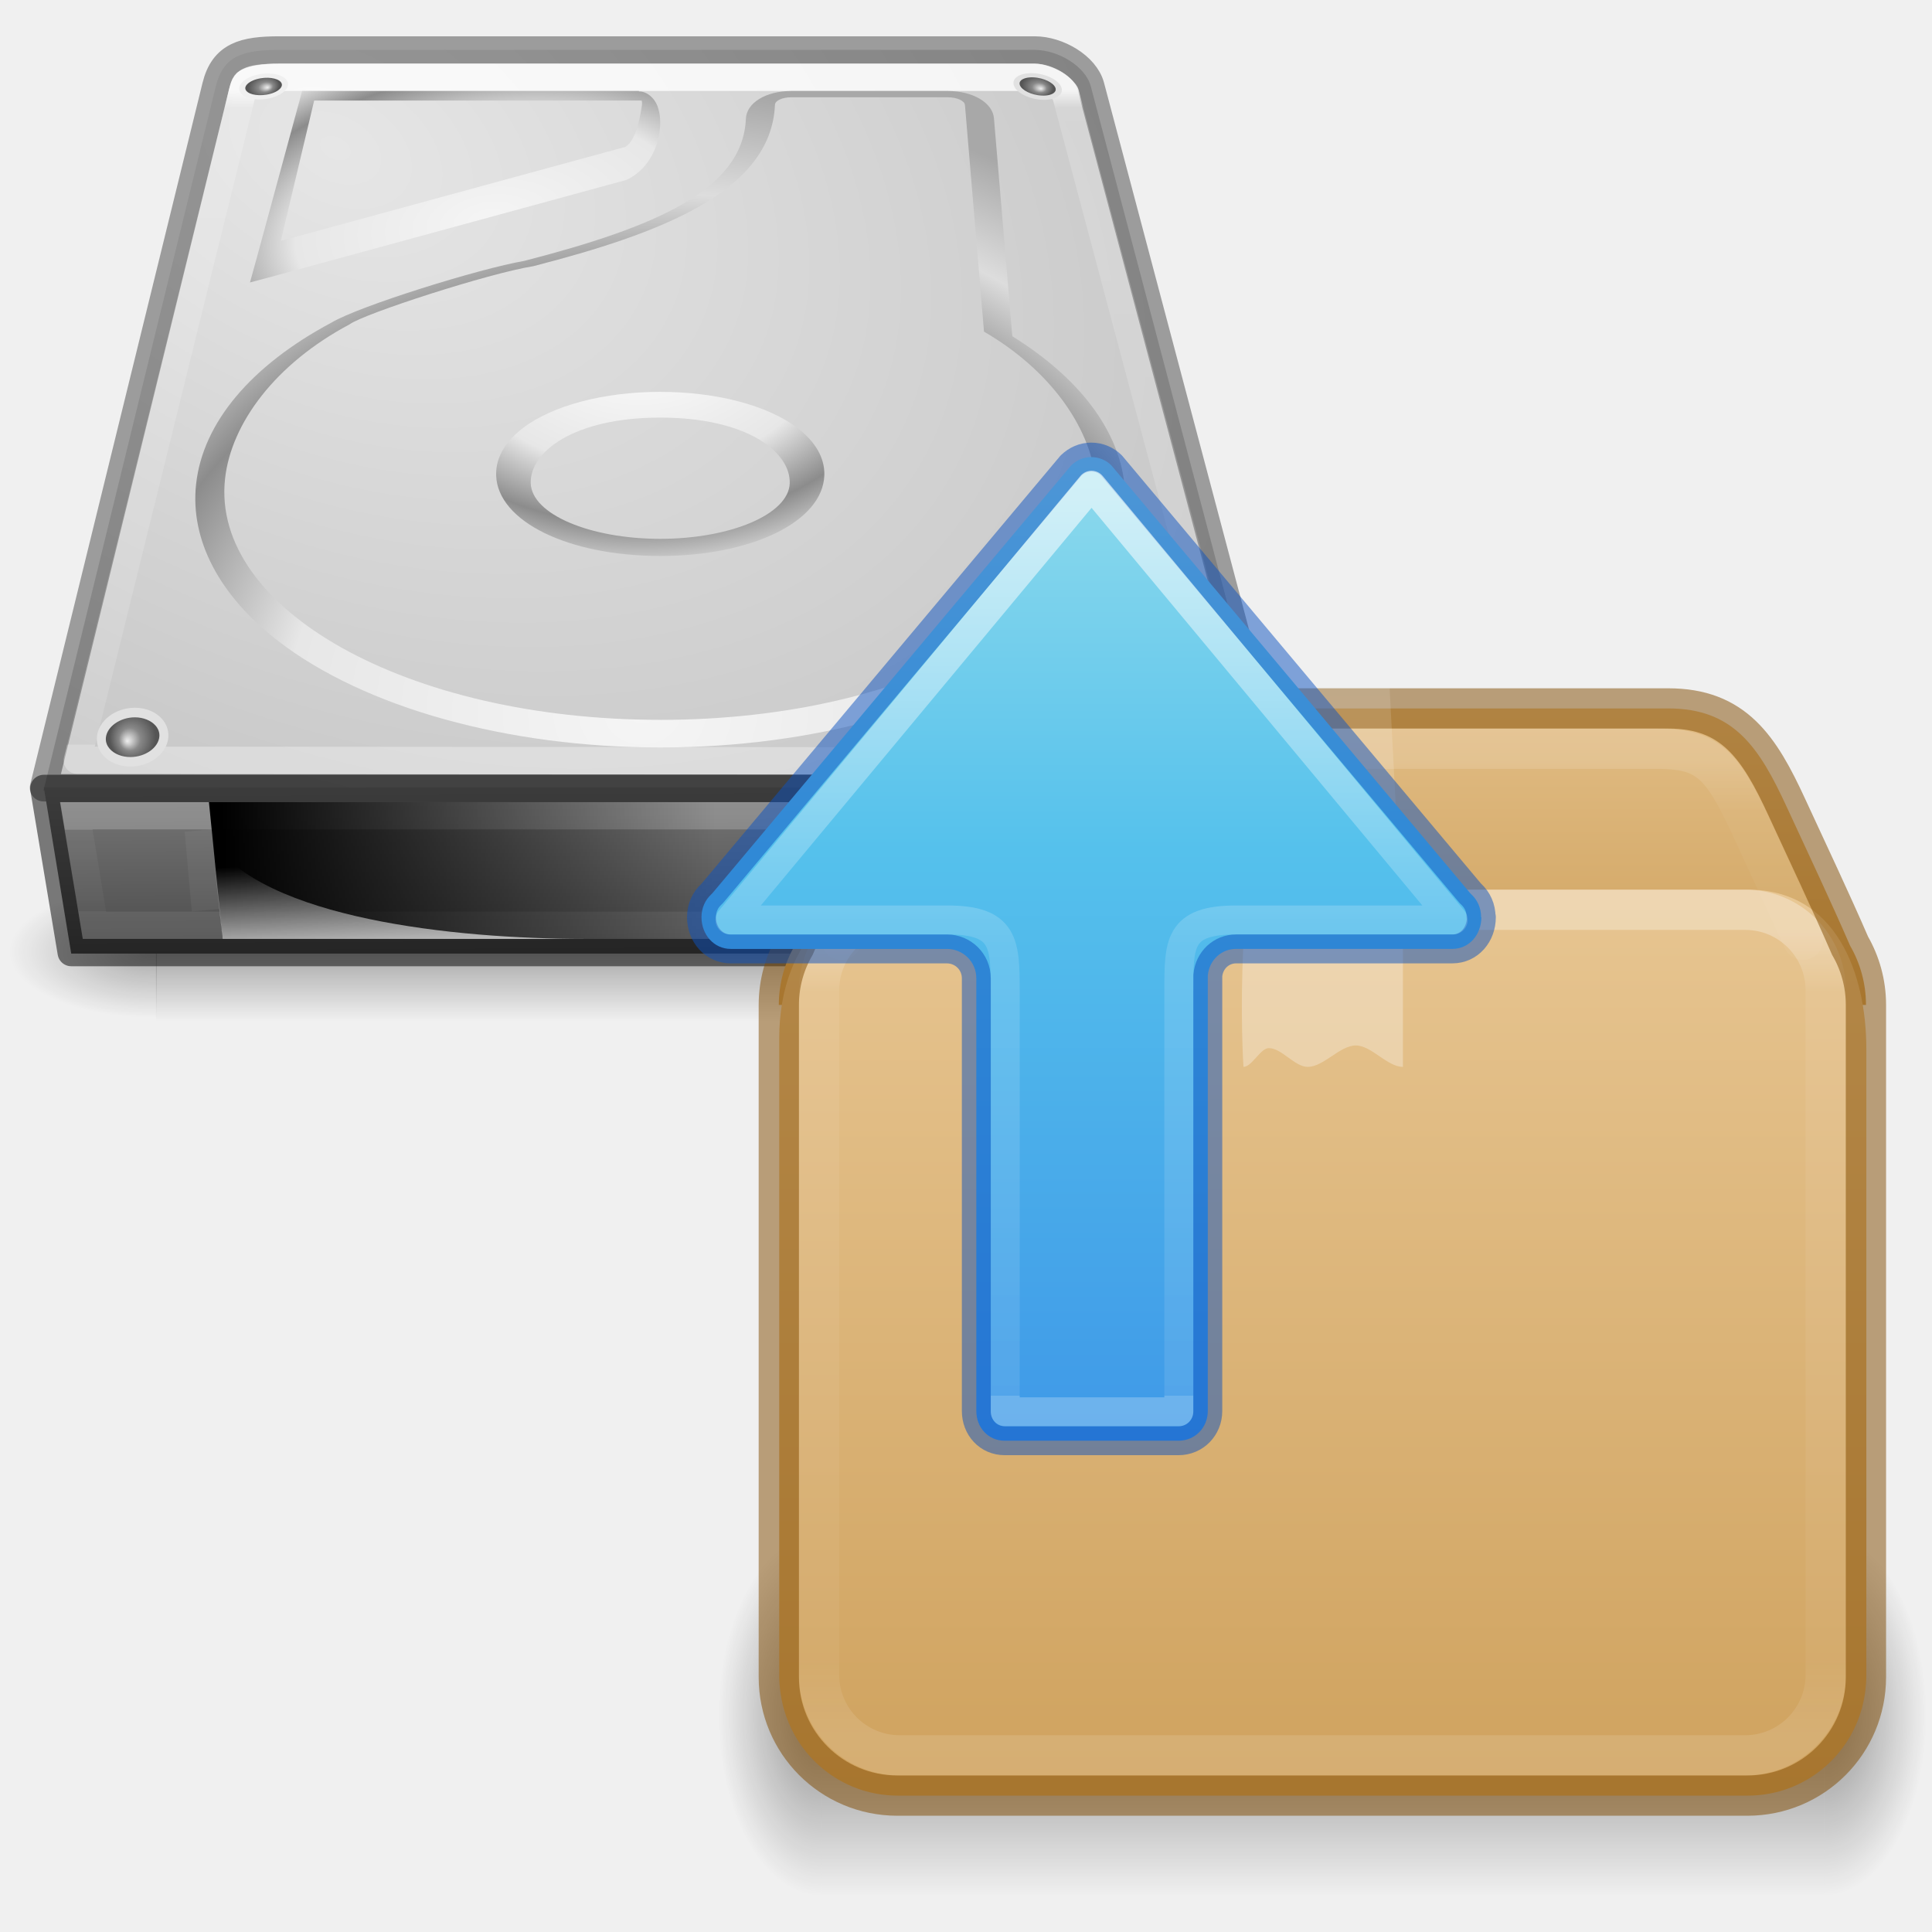
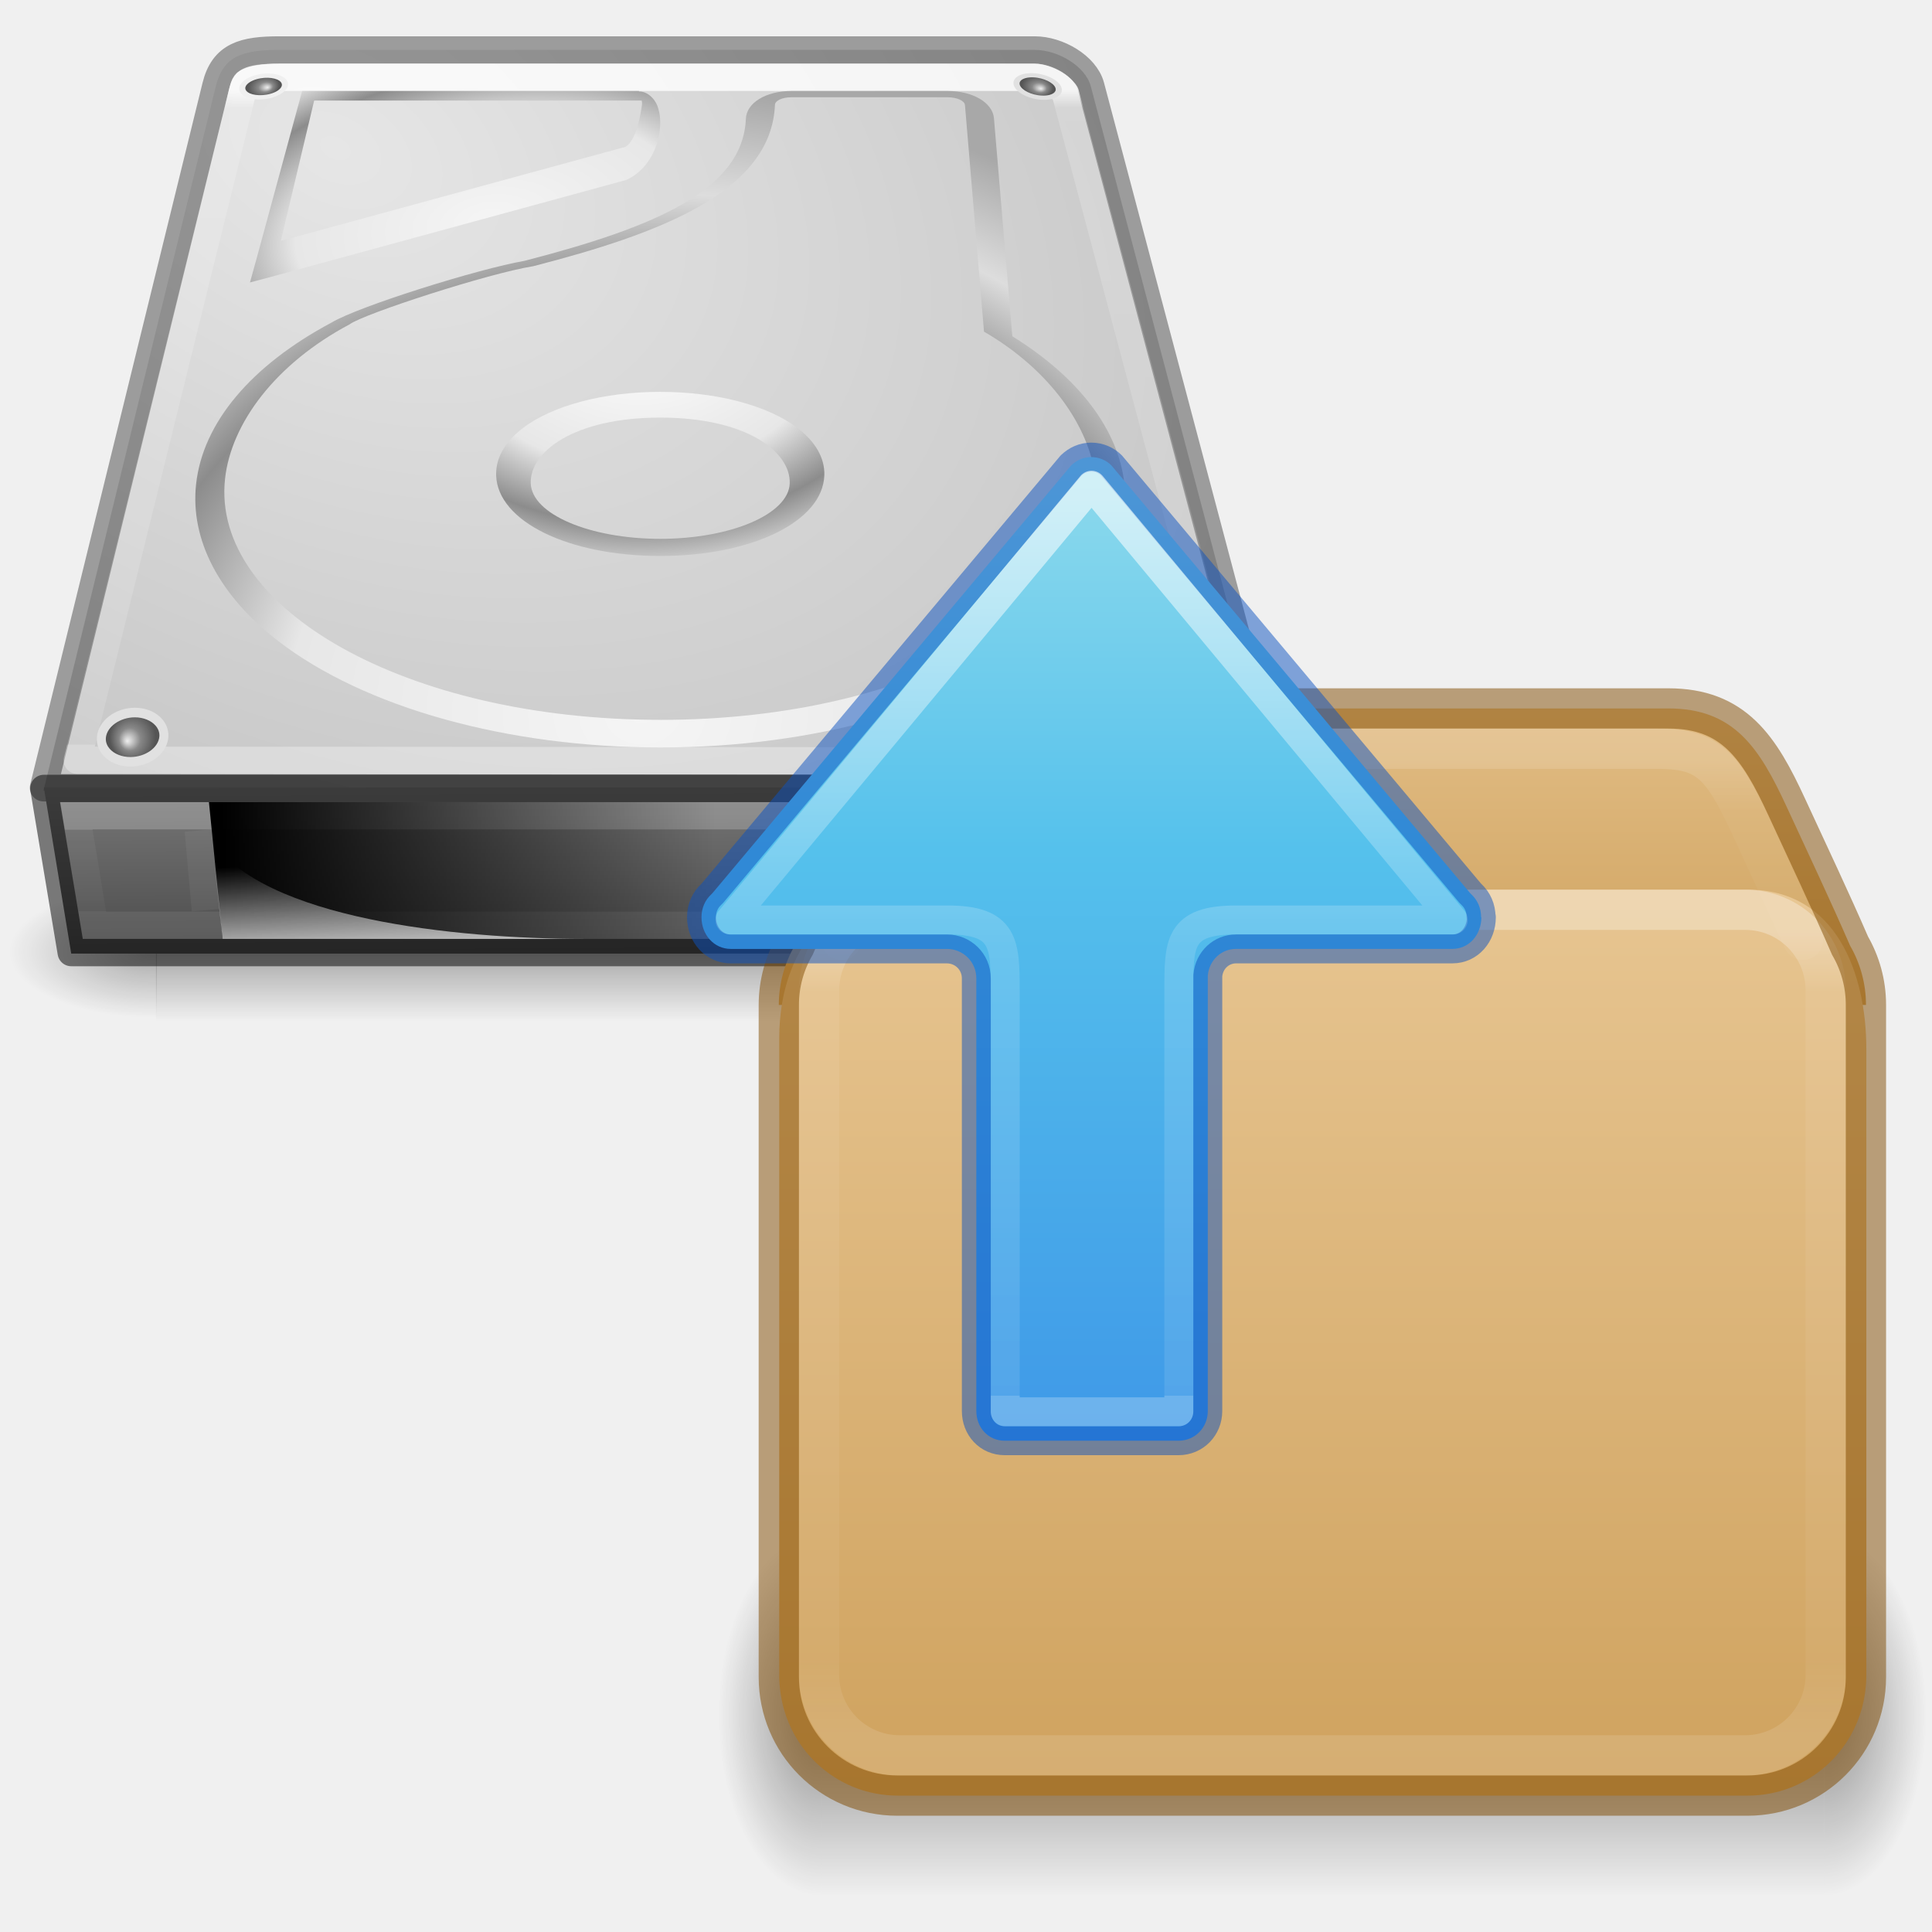
<svg xmlns="http://www.w3.org/2000/svg" xmlns:xlink="http://www.w3.org/1999/xlink" version="1.1" width="128" height="128" id="svg4231">
  <defs id="defs4233">
    <linearGradient id="linearGradient3600">
      <stop id="stop3602" style="stop-color:#f4f4f4;stop-opacity:1" offset="0" />
      <stop id="stop3604" style="stop-color:#dbdbdb;stop-opacity:1" offset="1" />
    </linearGradient>
    <linearGradient id="linearGradient5060">
      <stop id="stop5062" style="stop-color:#000000;stop-opacity:1" offset="0" />
      <stop id="stop5064" style="stop-color:#000000;stop-opacity:0" offset="1" />
    </linearGradient>
    <linearGradient id="linearGradient5048">
      <stop id="stop5050" style="stop-color:#000000;stop-opacity:0" offset="0" />
      <stop id="stop5056" style="stop-color:#000000;stop-opacity:1" offset="0.5" />
      <stop id="stop5052" style="stop-color:#000000;stop-opacity:0" offset="1" />
    </linearGradient>
    <linearGradient id="linearGradient2264">
      <stop id="stop3244-gr" style="stop-color:#cdf87e;stop-opacity:1" offset="0" />
      <stop id="stop3246-gr" style="stop-color:#a2e34f;stop-opacity:1" offset="0.262" />
      <stop id="stop3248-gr" style="stop-color:#68b723;stop-opacity:1" offset="0.661" />
      <stop id="stop3250-gr" style="stop-color:#1d7e0d;stop-opacity:1" offset="1" />
    </linearGradient>
    <linearGradient id="linearGradient4559">
      <stop id="stop4561" style="stop-color:#ffffff;stop-opacity:0" offset="0" />
      <stop id="stop4563" style="stop-color:#ffffff;stop-opacity:0" offset="1" />
    </linearGradient>
    <linearGradient y2="8.347" y1="21.915" x2="24.537" x1="24.537" id="n" xlink:href="#g-3" gradientUnits="userSpaceOnUse" gradientTransform="matrix(0.9899,0,0,0.6901,9.263,12.22)" />
    <linearGradient id="g-3">
      <stop id="stop18" stop-color="#fff" offset="0" />
      <stop id="stop20" stop-color="#fff" offset="0.357" />
      <stop id="stop22" stop-opacity=".643" stop-color="#fff" offset="0.46" />
      <stop id="stop24" stop-opacity=".391" stop-color="#fff" offset="1" />
    </linearGradient>
    <linearGradient xlink:href="#linearGradient121303" id="linearGradient121764" gradientUnits="userSpaceOnUse" gradientTransform="matrix(0.6800682,0,0,0.5774165,16.68785,20.58225)" x1="25.086" y1="-1.362" x2="25.086" y2="18.299" />
    <linearGradient id="linearGradient121303">
      <stop id="stop121295" style="stop-color:#ffffff;stop-opacity:1" offset="0" />
      <stop id="stop121297" style="stop-color:#ffffff;stop-opacity:0.235" offset="0.114" />
      <stop id="stop121299" style="stop-color:#ffffff;stop-opacity:0.157" offset="0.939" />
      <stop id="stop121301" style="stop-color:#ffffff;stop-opacity:0.392" offset="1" />
    </linearGradient>
    <linearGradient xlink:href="#linearGradient3924-2-2-5-8" id="linearGradient121760" gradientUnits="userSpaceOnUse" gradientTransform="matrix(0.675676,0,0,0.5675677,16.78378,20.37838)" x1="24" y1="6.42" x2="24" y2="41.545" />
    <linearGradient id="linearGradient3924-2-2-5-8">
      <stop id="stop3926-9-4-9-6" style="stop-color:#ffffff;stop-opacity:1" offset="0" />
      <stop id="stop3928-9-8-6-5" style="stop-color:#ffffff;stop-opacity:0.235" offset="0.076" />
      <stop id="stop3930-3-5-1-7" style="stop-color:#ffffff;stop-opacity:0.157" offset="0.907" />
      <stop id="stop3932-8-0-4-8" style="stop-color:#ffffff;stop-opacity:0.392" offset="1" />
    </linearGradient>
    <linearGradient xlink:href="#linearGradient4559" id="linearGradient121758" gradientUnits="userSpaceOnUse" gradientTransform="matrix(0.8392781,0,0,0.7688865,13.26928,12.89627)" x1="23.452" y1="30.555" x2="43.007" y2="45.934" />
    <linearGradient xlink:href="#linearGradient106305" id="linearGradient121756" gradientUnits="userSpaceOnUse" gradientTransform="matrix(0.8443639,0,0,0.914104,44.63099,5.45777)" x1="-5.887" y1="19.24" x2="-5.887" y2="43.793" />
    <linearGradient id="linearGradient106305">
      <stop offset="0" stop-color="#dac197" id="stop106301" style="stop-color:#e7c591;stop-opacity:1" />
      <stop offset="1" stop-color="#b19974" id="stop106303" style="stop-color:#cfa25e;stop-opacity:1" />
    </linearGradient>
    <linearGradient xlink:href="#linearGradient106305" id="linearGradient1703" gradientUnits="userSpaceOnUse" gradientTransform="matrix(0.8443639,0,0,0.9074556,44.63099,5.748992)" x1="-5.887" y1="11.483" x2="-5.887" y2="22.149" />
    <radialGradient cx="5" cy="41.5" fx="5" fy="41.5" gradientTransform="matrix(1.002887,0,0,1.6,53.20186,-106.8752)" gradientUnits="userSpaceOnUse" xlink:href="#linearGradient5060" id="i-6-9-7-8-9" r="5" />
    <linearGradient xlink:href="#linearGradient5048" id="linearGradient121754" gradientUnits="userSpaceOnUse" gradientTransform="matrix(2.130433,0,0,1.45455,-83.78183,-18.43478)" x1="17.554" y1="46" x2="17.554" y2="35" />
    <radialGradient cx="5" cy="41.5" fx="5" fy="41.5" gradientTransform="matrix(1.002887,0,0,1.6,-14.22995,-106.8752)" gradientUnits="userSpaceOnUse" xlink:href="#linearGradient5060" id="k-0-7-3-9-3" r="5" />
    <linearGradient gradientTransform="matrix(0.05612427,0,0,0.00823529,-3.784909,30.98055)" gradientUnits="userSpaceOnUse" xlink:href="#linearGradient5048" id="linearGradient3027" y2="609.505" x2="302.857" y1="366.648" x1="302.857" />
    <radialGradient gradientTransform="matrix(-0.01566318,0,0,0.00823529,12.38958,26.98058)" gradientUnits="userSpaceOnUse" xlink:href="#linearGradient5060" id="radialGradient3024" fy="973.79" fx="605.714" r="117.143" cy="973.79" cx="605.714" />
    <radialGradient gradientTransform="matrix(0.01566318,0,0,0.00823529,20.61042,26.98058)" gradientUnits="userSpaceOnUse" xlink:href="#linearGradient5060" id="radialGradient3021" fy="973.79" fx="605.714" r="117.143" cy="973.79" cx="605.714" />
    <linearGradient gradientTransform="matrix(0.62857,0,0,0.6083939,-1.085667,0.4652265)" gradientUnits="userSpaceOnUse" xlink:href="#linearGradient3600" id="linearGradient3016" y2="49.429" x2="25.132" y1="0.985" x1="25.132" />
    <linearGradient gradientTransform="matrix(0.5675676,0,0,0.7297297,0.3783953,-1.513489)" gradientUnits="userSpaceOnUse" xlink:href="#linearGradient3977-5" id="linearGradient3013" y2="44.488" x2="24" y1="6.185" x1="24" />
    <linearGradient id="linearGradient3977-5">
      <stop offset="0" style="stop-color:#ffffff;stop-opacity:1" id="stop3979-6" />
      <stop offset="0" style="stop-color:#ffffff;stop-opacity:0.235" id="stop3981-2" />
      <stop offset="1" style="stop-color:#ffffff;stop-opacity:0.157" id="stop3983-9" />
      <stop offset="1" style="stop-color:#ffffff;stop-opacity:0.392" id="stop3985-1" />
    </linearGradient>
    <linearGradient y2="2.906" x2="-51.786" y1="53.547" x1="-51.786" gradientTransform="matrix(0.5306414,0,0,0.5897005,37.26962,-0.791901)" gradientUnits="userSpaceOnUse" id="linearGradient3148" xlink:href="#linearGradient3104-6" />
    <linearGradient id="linearGradient3104-6">
      <stop id="stop3106-3" style="stop-color:#000000;stop-opacity:0.318" offset="0" />
      <stop id="stop3108-9" style="stop-color:#000000;stop-opacity:0.24" offset="1" />
    </linearGradient>
    <linearGradient x1="24.139" y1="9.712" x2="24.139" y2="36.594" id="linearGradient3030-44" xlink:href="#linearGradient4154" gradientUnits="userSpaceOnUse" gradientTransform="matrix(0.7044887,0,0,0.5952031,-3.751307,22.2465)" />
    <linearGradient id="linearGradient4154">
      <stop id="stop4156" style="stop-color:#ffffff;stop-opacity:1" offset="0" />
      <stop id="stop4158" style="stop-color:#ffffff;stop-opacity:0.235" offset="0" />
      <stop id="stop4160" style="stop-color:#ffffff;stop-opacity:0.157" offset="1" />
      <stop id="stop4162" style="stop-color:#ffffff;stop-opacity:0.392" offset="1" />
    </linearGradient>
    <linearGradient x1="24.139" y1="20.271" x2="24.139" y2="26.006" id="linearGradient3030-1" xlink:href="#linearGradient4154" gradientUnits="userSpaceOnUse" gradientTransform="matrix(0.6001524,0,0,0.6974803,-1.436606,19.88854)" />
    <radialGradient cx="65.598" cy="48.745" r="31" fx="65.598" fy="48.745" id="radialGradient3343-1" xlink:href="#linearGradient2264" gradientUnits="userSpaceOnUse" gradientTransform="matrix(0,0.9593649,-1.04367,0,62.76488,-36.83842)" />
    <radialGradient cx="113.065" cy="97.588" r="2.563" fx="113.667" fy="98" id="radialGradient2947" xlink:href="#radialGradient4241" gradientUnits="userSpaceOnUse" gradientTransform="matrix(0.2238148,0,0,0.2375754,9.342828,-1.183828)" />
    <radialGradient cx="113.065" cy="97.588" r="2.563" fx="113.667" fy="98" id="radialGradient4241" gradientUnits="userSpaceOnUse">
      <stop id="stop4243" style="stop-color:#eeeeee;stop-opacity:1" offset="0" />
      <stop id="stop4245" style="stop-color:#cecece;stop-opacity:1" offset="0.16" />
      <stop id="stop4247" style="stop-color:#888888;stop-opacity:1" offset="0.468" />
      <stop id="stop4249" style="stop-color:#555555;stop-opacity:1" offset="1" />
    </radialGradient>
    <radialGradient cx="127.317" cy="143.828" r="78.728" fx="127.317" fy="143.828" id="radialGradient2902" xlink:href="#linearGradient4035" gradientUnits="userSpaceOnUse" gradientTransform="matrix(0.1294313,-0.01701991,0.00420712,0.06842688,0.1779283,1.489041)" />
    <linearGradient id="linearGradient4035">
      <stop id="stop4037" style="stop-color:#f5f5f5;stop-opacity:1" offset="0" />
      <stop id="stop4039" style="stop-color:#e7e7e7;stop-opacity:1" offset="0.47" />
      <stop id="stop4041" style="stop-color:#8c8c8c;stop-opacity:1" offset="0.693" />
      <stop id="stop4043" style="stop-color:#dddddd;stop-opacity:1" offset="0.835" />
      <stop id="stop4045" style="stop-color:#a8a8a8;stop-opacity:1" offset="1" />
    </linearGradient>
    <linearGradient x1="12.277" y1="37.206" x2="12.222" y2="33.759" id="linearGradient2905" xlink:href="#linearGradient4236" gradientUnits="userSpaceOnUse" gradientTransform="matrix(0.6937318,0,0,0.6105879,5.212742,4.579473)" />
    <linearGradient id="linearGradient4236">
      <stop id="stop4238" style="stop-color:#eeeeee;stop-opacity:1" offset="0" />
      <stop id="stop4240" style="stop-color:#eeeeee;stop-opacity:0" offset="1" />
    </linearGradient>
    <linearGradient x1="7.062" y1="35.281" x2="24.688" y2="35.281" id="linearGradient2908" xlink:href="#linearGradient5060" gradientUnits="userSpaceOnUse" gradientTransform="matrix(0.6937318,0,0,0.6105879,5.7646,3.769942)" />
    <radialGradient cx="113.065" cy="97.588" r="2.563" fx="113.667" fy="98" id="radialGradient2953" xlink:href="#radialGradient4241" gradientUnits="userSpaceOnUse" gradientTransform="matrix(0.1517048,0.02336246,-0.0156273,0.1014764,15.27736,-6.703423)" />
    <radialGradient cx="113.065" cy="97.588" r="2.563" fx="113.667" fy="98" id="radialGradient51205" gradientUnits="userSpaceOnUse">
      <stop id="stop51197" style="stop-color:#eeeeee;stop-opacity:1" offset="0" />
      <stop id="stop51199" style="stop-color:#cecece;stop-opacity:1" offset="0.16" />
      <stop id="stop51201" style="stop-color:#888888;stop-opacity:1" offset="0.468" />
      <stop id="stop51203" style="stop-color:#555555;stop-opacity:1" offset="1" />
    </radialGradient>
    <radialGradient cx="113.065" cy="97.588" r="2.563" fx="113.667" fy="98" id="radialGradient2959" xlink:href="#radialGradient4241" gradientUnits="userSpaceOnUse" gradientTransform="matrix(0.1513622,-0.0254881,0.01704917,0.1012472,-7.096297,-1.157706)" />
    <radialGradient cx="113.065" cy="97.588" r="2.563" fx="113.667" fy="98" id="radialGradient51216" gradientUnits="userSpaceOnUse">
      <stop id="stop51208" style="stop-color:#eeeeee;stop-opacity:1" offset="0" />
      <stop id="stop51210" style="stop-color:#cecece;stop-opacity:1" offset="0.16" />
      <stop id="stop51212" style="stop-color:#888888;stop-opacity:1" offset="0.468" />
      <stop id="stop51214" style="stop-color:#555555;stop-opacity:1" offset="1" />
    </radialGradient>
    <radialGradient cx="113.065" cy="97.588" r="2.563" fx="113.667" fy="98" id="radialGradient2965" xlink:href="#radialGradient4241" gradientUnits="userSpaceOnUse" gradientTransform="matrix(-0.2238148,0,0,0.2375754,33.73446,-1.183828)" />
    <radialGradient cx="113.065" cy="97.588" r="2.563" fx="113.667" fy="98" id="radialGradient51227" gradientUnits="userSpaceOnUse">
      <stop id="stop51219" style="stop-color:#eeeeee;stop-opacity:1" offset="0" />
      <stop id="stop51221" style="stop-color:#cecece;stop-opacity:1" offset="0.16" />
      <stop id="stop51223" style="stop-color:#888888;stop-opacity:1" offset="0.468" />
      <stop id="stop51225" style="stop-color:#555555;stop-opacity:1" offset="1" />
    </radialGradient>
    <radialGradient cx="142.622" cy="191.854" r="78.728" fx="142.622" fy="191.854" id="radialGradient2920" xlink:href="#linearGradient7609" gradientUnits="userSpaceOnUse" gradientTransform="matrix(0.1256343,0,0,-0.08881102,3.116491,29.08119)" />
    <linearGradient id="linearGradient7609">
      <stop id="stop7611" style="stop-color:#ffffff;stop-opacity:1" offset="0" />
      <stop id="stop7677" style="stop-color:#e7e7e7;stop-opacity:1" offset="0.47" />
      <stop id="stop7613" style="stop-color:#8c8c8c;stop-opacity:1" offset="0.672" />
      <stop id="stop7617" style="stop-color:#dddddd;stop-opacity:1" offset="0.835" />
      <stop id="stop7615" style="stop-color:#a8a8a8;stop-opacity:1" offset="1" />
    </linearGradient>
    <radialGradient cx="141.747" cy="206.426" r="78.728" fx="141.747" fy="206.426" id="radialGradient2923" xlink:href="#linearGradient4035" gradientUnits="userSpaceOnUse" gradientTransform="matrix(0.2388405,-0.00341297,0.00176767,0.1963747,-13.12722,-18.64902)" />
    <linearGradient x1="34.947" y1="50.909" x2="34.947" y2="53.836" id="linearGradient3308" xlink:href="#linearGradient4231" gradientUnits="userSpaceOnUse" gradientTransform="matrix(0.5709458,0,0,0.6982303,15.02218,-11.25634)" />
    <linearGradient id="linearGradient4231">
      <stop id="stop4233" style="stop-color:#ffffff;stop-opacity:1" offset="0" />
      <stop id="stop4235" style="stop-color:#ffffff;stop-opacity:0.235" offset="0.008" />
      <stop id="stop4237" style="stop-color:#ffffff;stop-opacity:0.157" offset="0.992" />
      <stop id="stop4239" style="stop-color:#ffffff;stop-opacity:0.392" offset="1" />
    </linearGradient>
    <linearGradient x1="29.938" y1="41" x2="30" y2="50" id="linearGradient2933" xlink:href="#linearGradient2215" gradientUnits="userSpaceOnUse" gradientTransform="matrix(0.6804679,0,0,0.5160077,1.798876,1.833903)" />
    <linearGradient id="linearGradient2215">
      <stop id="stop2223" style="stop-color:#7a7a7a;stop-opacity:1" offset="0" />
      <stop id="stop2219" style="stop-color:#474747;stop-opacity:1" offset="1" />
    </linearGradient>
    <linearGradient x1="24" y1="6.253" x2="24" y2="42.941" id="linearGradient3311-4" xlink:href="#linearGradient4170" gradientUnits="userSpaceOnUse" gradientTransform="matrix(0.1781945,0,0,0.4438623,9.937077,3.143673)" />
    <linearGradient id="linearGradient4170">
      <stop id="stop4172" style="stop-color:#ffffff;stop-opacity:1" offset="0" />
      <stop id="stop4174" style="stop-color:#ffffff;stop-opacity:0.235" offset="0.028" />
      <stop id="stop4176" style="stop-color:#ffffff;stop-opacity:0.157" offset="0.998" />
      <stop id="stop4178" style="stop-color:#ffffff;stop-opacity:0.392" offset="1" />
    </linearGradient>
    <radialGradient cx="605.714" cy="486.648" r="117.143" fx="605.714" fy="486.648" id="radialGradient2936" xlink:href="#linearGradient5060" gradientUnits="userSpaceOnUse" gradientTransform="matrix(-0.03046395,0,0,0.01398516,27.3819,20.52426)" />
    <radialGradient cx="605.714" cy="486.648" r="117.143" fx="605.714" fy="486.648" id="radialGradient2939" xlink:href="#linearGradient5060" gradientUnits="userSpaceOnUse" gradientTransform="matrix(0.03046395,0,0,0.01398516,15.68319,20.52426)" />
    <linearGradient x1="302.857" y1="366.648" x2="302.857" y2="609.505" id="linearGradient2942" xlink:href="#linearGradient5048" gradientUnits="userSpaceOnUse" gradientTransform="matrix(0.0518674,0,0,0.01398516,2.786187,20.52426)" />
    <radialGradient cx="11.734" cy="8.49" r="23.048" fx="11.734" fy="8.49" id="radialGradient2927" xlink:href="#linearGradient7056" gradientUnits="userSpaceOnUse" gradientTransform="matrix(0.9351687,0.4735895,-0.3179763,0.6278887,5.196453,-3.515421)" />
    <linearGradient id="linearGradient7056">
      <stop id="stop7064" style="stop-color:#e6e6e6;stop-opacity:1" offset="0" />
      <stop id="stop7060" style="stop-color:#c8c8c8;stop-opacity:1" offset="1" />
    </linearGradient>
    <linearGradient y2="9.25" x2="-4.82" y1="9.25" x1="24.675" gradientTransform="matrix(0,-1.428572,-2,0,53.98437,38.54462)" gradientUnits="userSpaceOnUse" id="linearGradient942" xlink:href="#linearGradient2191" />
    <linearGradient id="linearGradient2191">
      <stop id="stop2183" style="stop-color:#90dbec;stop-opacity:1" offset="0" />
      <stop id="stop2185" style="stop-color:#55c1ec;stop-opacity:1" offset="0.327" />
      <stop id="stop2187" style="stop-color:#3689e6;stop-opacity:1" offset="1" />
    </linearGradient>
    <linearGradient xlink:href="#linearGradient897" id="linearGradient1009" gradientUnits="userSpaceOnUse" gradientTransform="matrix(0,2.01765,-2.333342,0,99.38523,21.58142)" x1="-8.232" y1="28.672" x2="7.126" y2="28.672" />
    <linearGradient id="linearGradient897">
      <stop offset="0" style="stop-color:#ffffff;stop-opacity:1" id="stop889" />
      <stop offset="0.5" style="stop-color:#ffffff;stop-opacity:0.235" id="stop891" />
      <stop offset="1" style="stop-color:#ffffff;stop-opacity:0.157" id="stop893" />
      <stop offset="1" style="stop-color:#ffffff;stop-opacity:0.392" id="stop895" />
    </linearGradient>
    <linearGradient y2="9.25" x2="-4.82" y1="9.25" x1="24.675" gradientTransform="matrix(0,-1.428572,-2,0,53.98437,38.54462)" gradientUnits="userSpaceOnUse" id="linearGradient942-5" xlink:href="#linearGradient2191" />
    <linearGradient xlink:href="#linearGradient897" id="linearGradient1009-2" gradientUnits="userSpaceOnUse" gradientTransform="matrix(0,2.01765,-2.333342,0,99.38523,21.58142)" x1="-8.232" y1="28.672" x2="7.126" y2="28.672" />
  </defs>
  <g id="g52788" transform="matrix(2.667696,0,0,2.667696,-13.6985,-9.851546)">
    <path d="M 36.85,23.344 32.225,5.836 C 32.094,5.337 31.409,4.932 30.833,4.932 H 12.073 c -0.885,0 -1.392,0.135 -1.579,0.903 L 6.215,23.327 Z" id="path6345" style="display:inline;overflow:visible;visibility:visible;fill:url(#radialGradient2927);fill-opacity:1;fill-rule:nonzero;stroke:none;stroke-width:0.676;marker:none;enable-background:accumulate" />
    <rect width="25.045" height="3.396" x="9.01" y="25.652" id="rect2723" style="display:inline;overflow:visible;visibility:visible;opacity:0.3;fill:url(#linearGradient2942);fill-opacity:1;fill-rule:nonzero;stroke:none;stroke-width:0.34;marker:none" />
    <path d="m 34.043,25.652 c 0,0 0,3.396 0,3.396 1.569,0.006 3.793,-0.761 3.793,-1.698 0,-0.937 -1.751,-1.698 -3.793,-1.698 z" id="path2725" style="display:inline;overflow:visible;visibility:visible;opacity:0.3;fill:url(#radialGradient2939);fill-opacity:1;fill-rule:nonzero;stroke:none;stroke-width:0.34;marker:none" />
    <path d="m 9.022,25.652 c 0,0 0,3.396 0,3.396 -1.569,0.006 -3.793,-0.761 -3.793,-1.698 0,-0.937 1.751,-1.698 3.793,-1.698 z" id="path2727" style="display:inline;overflow:visible;visibility:visible;opacity:0.3;fill:url(#radialGradient2936);fill-opacity:1;fill-rule:nonzero;stroke:none;stroke-width:0.679;marker:none" />
    <path d="M 36.85,23.274 32.225,5.834 C 32.094,5.337 31.409,4.934 30.833,4.934 H 12.073 c -0.885,0 -1.392,0.134 -1.579,0.9 L 6.215,23.257 Z" id="path6345-1" style="color:#000000;display:inline;overflow:visible;visibility:visible;opacity:0.35;fill:none;stroke:#000000;stroke-width:0.679;stroke-linecap:round;stroke-linejoin:round;stroke-miterlimit:4;stroke-dasharray:none;stroke-dashoffset:0;stroke-opacity:1;marker:none;enable-background:accumulate" />
    <path d="m 12.065,5.613 c -0.412,0 -0.657,0.064 -0.743,0.105 -0.086,0.042 -0.107,0.016 -0.17,0.274 L 7.055,22.574 36.01,22.595 31.594,6.014 C 31.592,6.003 31.5,5.88 31.34,5.782 31.179,5.684 30.966,5.613 30.83,5.613 Z" id="path4129" style="color:#000000;display:inline;overflow:visible;visibility:visible;opacity:0.8;fill:none;stroke:url(#linearGradient3311-4);stroke-width:0.679;stroke-linecap:round;stroke-linejoin:round;stroke-miterlimit:4;stroke-dasharray:none;stroke-dashoffset:0;stroke-opacity:1;marker:none;enable-background:accumulate" />
    <path d="m 6.224,23.25 h 30.616 l -0.612,4.125 H 6.904 Z" id="rect6431" style="display:inline;fill:url(#linearGradient2933);fill-opacity:1;fill-rule:evenodd;stroke:none;stroke-width:0.679;enable-background:new" />
    <path d="m 6.224,23.274 h 30.616 l -0.612,4.076 H 6.904 Z" id="rect6431-3" style="color:#000000;display:inline;overflow:visible;visibility:visible;opacity:0.5;fill:none;stroke:#000000;stroke-width:0.679;stroke-linecap:butt;stroke-linejoin:round;stroke-miterlimit:4;stroke-dasharray:none;stroke-dashoffset:0;stroke-opacity:1;marker:none;enable-background:accumulate" />
    <path d="m 7.479,26.671 28.167,2e-6 c 0.074,-0.272 0.392,-2.717 0.392,-2.717 H 7.033 c 0,0 0.338,2.026 0.446,2.717 z" id="path4497" style="color:#000000;display:inline;overflow:visible;visibility:visible;opacity:0.2;fill:none;stroke:url(#linearGradient3308);stroke-width:0.679;stroke-linecap:round;stroke-linejoin:miter;stroke-miterlimit:4;stroke-dasharray:none;stroke-dashoffset:0;stroke-opacity:1;marker:none;enable-background:accumulate" />
    <path d="M 33.061,15.717 C 32.913,14.359 31.922,13.065 30.276,12.044 30.242,11.652 29.82,6.63 29.82,6.63 29.788,6.244 29.296,5.953 28.676,5.953 h -3.893 c -0.625,0 -1.108,0.295 -1.124,0.687 -0.071,1.768 -2.25,2.692 -5.499,3.531 -1.139,0.197 -4.107,1.124 -4.788,1.531 -2.006,1.069 -3.202,2.494 -3.367,4.015 -0.151,1.383 0.574,2.767 2.04,3.897 2.147,1.654 5.693,2.642 9.488,2.642 3.794,0 7.341,-0.988 9.488,-2.642 1.339,-1.032 2.06,-2.276 2.06,-3.538 0,-0.12 -0.007,-0.24 -0.019,-0.36 z m -11.528,5.853 c -6.32,0 -11.159,-2.772 -10.809,-5.985 0.151,-1.385 1.26,-2.864 3.095,-3.838 0.344,-0.259 3.449,-1.267 4.563,-1.444 3.087,-0.796 5.91,-1.829 5.999,-4.007 0.004,-0.104 0.182,-0.187 0.402,-0.187 h 3.893 c 0.225,0 0.416,0.087 0.424,0.194 l 0.473,5.626 c 1.636,0.948 2.628,2.363 2.769,3.657 0.35,3.213 -4.489,5.985 -10.808,5.985 z" id="path9001" style="fill:url(#radialGradient2923);fill-opacity:1;stroke-width:0.679" />
    <path d="m 21.532,17.501 c -2.286,0 -4.038,-0.861 -4.075,-2.002 -2.9e-4,-0.012 -5.74e-4,-0.024 -5.74e-4,-0.037 0,-0.413 0.23,-0.806 0.666,-1.139 0.738,-0.562 2.013,-0.898 3.41,-0.898 1.397,0 2.671,0.336 3.409,0.898 0.449,0.342 0.68,0.749 0.666,1.175 -0.038,1.142 -1.79,2.003 -4.075,2.003 z m 0,-3.437 c -2.148,0 -3.242,0.853 -3.216,1.632 0.025,0.767 1.465,1.379 3.216,1.379 1.751,0 3.191,-0.613 3.216,-1.379 0.025,-0.779 -1.068,-1.632 -3.216,-1.632 z" id="path9003" style="display:inline;overflow:visible;visibility:visible;fill:url(#radialGradient2920);fill-opacity:1;fill-rule:nonzero;stroke-width:0.679;stroke-linecap:butt;stroke-linejoin:miter;stroke-miterlimit:4;stroke-dasharray:none;stroke-dashoffset:0;stroke-opacity:1;marker:none;enable-background:accumulate" />
    <path d="m 9.316,21.997 c -0.028,0.404 -0.451,0.734 -0.943,0.734 -0.492,0 -0.865,-0.33 -0.832,-0.734 0.033,-0.402 0.455,-0.727 0.942,-0.727 0.488,1.91e-4 0.86,0.325 0.833,0.727 z" id="path9007" style="fill:#e1e1e1;fill-opacity:1;stroke-width:0.679" />
    <path d="m 8.998,21.713 c 0.045,0.051 0.096,0.134 0.096,0.243 0,0.008 -4.484e-4,0.016 -8.966e-4,0.024 -0.019,0.279 -0.349,0.514 -0.72,0.514 -0.211,0 -0.404,-0.077 -0.516,-0.207 -0.048,-0.055 -0.103,-0.147 -0.093,-0.269 0.023,-0.276 0.352,-0.51 0.719,-0.51 0.209,1.9e-4 0.402,0.077 0.514,0.205 h 1.8e-6 z" id="path9009" style="fill:url(#radialGradient2965);fill-opacity:1;stroke-width:0.679" />
    <path d="m 11.081,5.94 c 0.048,0.169 0.357,0.262 0.69,0.205 0.333,-0.056 0.561,-0.239 0.51,-0.408 -0.051,-0.168 -0.36,-0.258 -0.689,-0.203 -0.33,0.056 -0.559,0.236 -0.511,0.405 z" id="path9019" style="fill:#f0f0f0;fill-opacity:1;stroke-width:0.679" />
    <path d="m 11.276,5.783 c -0.027,0.027 -0.056,0.068 -0.048,0.114 5.63e-4,0.003 0.001,0.007 0.002,0.01 0.033,0.117 0.273,0.179 0.524,0.137 0.143,-0.024 0.268,-0.079 0.334,-0.147 0.029,-0.029 0.059,-0.074 0.044,-0.125 -0.035,-0.115 -0.275,-0.177 -0.523,-0.135 -0.142,0.024 -0.266,0.078 -0.333,0.146 l -10e-7,7e-7 z" id="path9021" style="fill:url(#radialGradient2959);fill-opacity:1;stroke-width:0.679" />
    <path d="m 30.304,5.747 c -0.007,0.176 0.257,0.361 0.591,0.412 0.334,0.051 0.608,-0.051 0.612,-0.227 0.004,-0.175 -0.26,-0.358 -0.591,-0.409 -0.331,-0.051 -0.605,0.049 -0.612,0.224 z" id="path9025" style="fill:#e1e1e1;fill-opacity:1;stroke-width:0.679" />
    <path d="m 30.538,5.658 c -0.034,0.017 -0.074,0.047 -0.081,0.094 -5.16e-4,0.003 -7.47e-4,0.007 -9.51e-4,0.01 -0.005,0.121 0.203,0.256 0.454,0.295 0.143,0.022 0.279,0.009 0.363,-0.035 0.036,-0.019 0.079,-0.052 0.081,-0.105 0.003,-0.12 -0.205,-0.254 -0.454,-0.293 -0.142,-0.022 -0.277,-0.009 -0.362,0.034 l -2e-6,-7e-7 z" id="path9027" style="fill:url(#radialGradient2953);fill-opacity:1;stroke-width:0.679" />
    <path d="m 10.324,23.614 h 12.567 v 3.396 H 10.664 Z" id="rect8993" style="display:inline;overflow:visible;visibility:visible;fill:url(#linearGradient2908);fill-opacity:1;fill-rule:evenodd;stroke:none;stroke-width:1.636;marker:none" />
    <path d="m 10.664,27.01 c 0,0 -0.272,-2.449 -0.272,-2.449 1.273,1.941 6.027,2.449 9.247,2.449 0,0 -8.975,0 -8.975,0 z" id="path8995" style="opacity:0.811;fill:url(#linearGradient2905);fill-opacity:1;fill-rule:evenodd;stroke:none;stroke-width:0.679" />
    <path d="m 12.638,5.953 -0.07,0.259 -1.047,3.852 -0.178,0.644 0.519,-0.138 8.827,-2.408 0.028,-0.012 0.023,-0.012 c 0.467,-0.241 0.717,-0.727 0.776,-1.174 0.029,-0.223 0.021,-0.442 -0.056,-0.644 C 21.388,6.129 21.2,5.959 21.003,5.965 v -0.012 h -0.033 -8.121 -0.21 l 2.2e-5,7e-7 z m 0.299,0.238 h 8.135 c 0.004,0.033 0.013,0.051 0.005,0.112 -0.026,0.194 -0.135,0.886 -0.411,1.037 l -8.556,2.335 0.827,-3.484 h 2.65e-4 z" id="path9039" style="display:inline;overflow:visible;visibility:visible;fill:url(#radialGradient2902);fill-opacity:1;fill-rule:nonzero;stroke:none;stroke-width:0.679;marker:none;enable-background:accumulate" />
    <path d="m 33.761,21.997 c 0.028,0.404 0.451,0.734 0.943,0.734 0.492,0 0.865,-0.33 0.832,-0.734 -0.033,-0.402 -0.455,-0.727 -0.942,-0.727 -0.488,1.91e-4 -0.86,0.325 -0.833,0.727 z" id="path9091" style="fill:#e1e1e1;fill-opacity:1;stroke-width:0.679" />
    <path d="m 34.08,21.713 c -0.045,0.051 -0.096,0.134 -0.096,0.243 0,0.008 4.48e-4,0.016 8.83e-4,0.024 0.019,0.279 0.349,0.514 0.72,0.514 0.211,0 0.404,-0.077 0.516,-0.207 0.048,-0.055 0.103,-0.147 0.093,-0.269 -0.023,-0.276 -0.352,-0.51 -0.719,-0.51 -0.209,1.9e-4 -0.402,0.077 -0.514,0.205 h -10e-7 z" id="path9093" style="fill:url(#radialGradient2947);fill-opacity:1;stroke-width:0.679" />
    <path style="opacity:0.05;fill:none;stroke:#ffffff;stroke-width:0.679px;stroke-linecap:butt;stroke-linejoin:miter;stroke-opacity:1" d="m 10.06,24.319 0.176,1.979" id="path1032" />
  </g>
  <g id="g52805" style="display:inline" transform="matrix(2.667696,0,0,2.667696,-0.422161,-2.416797)">
    <g id="g2277" transform="matrix(0.5084746,0,0,0.5625,50.14415,20.73269)" style="display:inline;stroke-width:1.87">
      <rect fill="url(#i)" height="16" opacity="0.4" transform="scale(-1)" width="5" x="58.217" y="-48.475" id="rect77-9-90-2-7-8" style="fill:url(#i-6-9-7-8-9);stroke-width:1.87" />
      <rect fill="url(#j)" height="16" opacity="0.4" width="49" x="-58.217" y="32.475" id="rect79-7-2-0-1-4" style="fill:url(#linearGradient121754);stroke-width:1.87" />
      <rect fill="url(#k)" height="16" opacity="0.4" transform="scale(1,-1)" width="5" x="-9.217" y="-48.475" id="rect81-3-8-6-7-8" style="fill:url(#k-0-7-3-9-3);stroke-width:1.87" />
    </g>
    <path style="display:inline;overflow:visible;visibility:visible;opacity:0.15;fill:url(#radialGradient3021);fill-opacity:1;fill-rule:nonzero;stroke:none;stroke-width:1;marker:none" id="path2883" d="m 30.05,34 v 2 c 0.807,0.004 1.95,-0.448 1.95,-1 0,-0.552 -0.9,-1 -1.95,-1 z" />
    <path id="rect5505-21-1-5-0-6-5-1-2-5-10" style="color:#000000;font-variation-settings:normal;display:inline;overflow:visible;visibility:visible;fill:url(#linearGradient1703);fill-opacity:1;fill-rule:nonzero;stroke:none;stroke-width:1;stroke-linecap:butt;stroke-linejoin:miter;stroke-miterlimit:4;stroke-dasharray:none;stroke-dashoffset:0;stroke-opacity:0.3;marker:none;enable-background:accumulate;stop-color:#000000" d="m 24.409,18.5 c -1.632,0 -2.283,0.963 -2.945,2.455 -0.508,1.14 -1.099,2.319 -1.569,3.436 -0.25,0.433 -0.395,0.935 -0.395,1.473 h 27 c 0,-0.538 -0.145,-1.04 -0.395,-1.473 -0.482,-1.111 -1.046,-2.303 -1.569,-3.436 -0.683,-1.482 -1.314,-2.455 -2.945,-2.455 z" />
    <path id="rect5505-21-1-5-0-6-5-1-2-3" style="color:#000000;font-variation-settings:normal;display:inline;overflow:visible;visibility:visible;fill:url(#linearGradient121756);fill-opacity:1;fill-rule:nonzero;stroke:none;stroke-width:1;stroke-linecap:butt;stroke-linejoin:miter;stroke-miterlimit:4;stroke-dasharray:none;stroke-dashoffset:0;stroke-opacity:0.3;marker:none;enable-background:accumulate;stop-color:#000000" d="m 22.455,23 c -1.227,0 -2.945,1.078 -2.945,3.709 v 15.824 c 0,0.125 0.01,0.247 0.025,0.367 0.003,0.028 0.008,0.055 0.012,0.083 0.015,0.097 0.034,0.193 0.058,0.287 0.006,0.024 0.012,0.048 0.018,0.072 0.067,0.238 0.162,0.464 0.282,0.674 3.54e-4,6.43e-4 4.91e-4,0.001 9.82e-4,0.002 0.508,0.886 1.456,1.482 2.549,1.482 h 21.109 c 1.093,0 2.041,-0.595 2.549,-1.482 2.75e-4,-6.43e-4 4.91e-4,-0.001 9.82e-4,-0.002 0.12,-0.21 0.215,-0.436 0.282,-0.674 0.007,-0.024 0.012,-0.048 0.018,-0.072 0.024,-0.094 0.043,-0.19 0.058,-0.287 0.004,-0.028 0.009,-0.055 0.012,-0.083 0.015,-0.12 0.025,-0.242 0.025,-0.367 V 26.956 c 0,-1.852 -0.736,-3.956 -2.945,-3.956 z" />
    <path d="m 23.754,22.594 h 18.1 c 1.057,0 1.711,0.364 2.154,1.366 l 1.524,4.202 v 15.149 c 0,0.956 -0.536,1.437 -1.593,1.437 H 21.859 c -1.056,0 -1.487,-0.53 -1.487,-1.485 V 28.161 l 1.475,-4.292 c 0.295,-0.776 0.851,-1.275 1.907,-1.275 z" display="block" fill="none" opacity="0.505" overflow="visible" stroke="url(#m)" stroke-width="0.742" style="stroke:url(#linearGradient121758);marker:none" id="path85-1-8-5-7-0" />
    <rect style="opacity:0.3;fill:none;stroke:url(#linearGradient121760);stroke-width:1;stroke-linecap:round;stroke-linejoin:round;stroke-miterlimit:4;stroke-dasharray:none;stroke-dashoffset:0;stroke-opacity:1" id="rect6741-5-0-2-3-4-2-4" y="23.5" x="20.5" ry="2" height="21" width="25" rx="2" />
    <path id="rect5505-21-1-5-0-6-5-1-2-5-1-4" style="color:#000000;font-variation-settings:normal;display:inline;overflow:visible;visibility:visible;fill:none;fill-opacity:1;fill-rule:nonzero;stroke:#804b00;stroke-width:1;stroke-linecap:butt;stroke-linejoin:miter;stroke-miterlimit:4;stroke-dasharray:none;stroke-dashoffset:0;stroke-opacity:0.5;marker:none;enable-background:accumulate;stop-color:#000000" d="m 24.409,18.5 c -1.632,0 -2.283,0.963 -2.945,2.455 -0.508,1.14 -1.099,2.319 -1.569,3.436 -0.25,0.433 -0.395,0.935 -0.395,1.473 v 16.691 c 0,1.632 1.314,2.945 2.945,2.945 h 21.109 c 1.632,0 2.945,-1.314 2.945,-2.945 V 25.864 c 0,-0.538 -0.145,-1.04 -0.395,-1.473 -0.482,-1.111 -1.046,-2.303 -1.569,-3.436 -0.683,-1.482 -1.314,-2.455 -2.945,-2.455 z" />
    <path id="rect5505-21-1-5-0-6-5-1-2-5-1-7-7" style="color:#000000;font-variation-settings:normal;display:inline;overflow:visible;visibility:visible;opacity:0.15;fill:none;fill-opacity:1;fill-rule:nonzero;stroke:url(#linearGradient121764);stroke-width:1;stroke-linecap:round;stroke-linejoin:round;stroke-miterlimit:4;stroke-dasharray:none;stroke-dashoffset:0;stroke-opacity:1;marker:none;enable-background:accumulate;stop-color:#000000" d="m 44.939,24.248 -1.226,-2.658 c -0.323,-0.702 -0.617,-1.309 -0.968,-1.645 -0.35,-0.336 -0.745,-0.444 -1.437,-0.444 H 24.692 c -0.693,0 -1.112,0.115 -1.463,0.449 -0.351,0.334 -0.626,0.931 -0.939,1.634 v 9.5e-4 l -1.239,2.664" />
-     <path id="path87" style="overflow:visible;opacity:0.3;fill:url(#n);marker:none" overflow="visible" d="m 31.37,18 h 3.3 l 0.33,6.331 v 3.071 c -0.39,0 -0.78,-0.532 -1.17,-0.532 -0.398,0 -0.797,0.532 -1.196,0.532 -0.322,0 -0.643,-0.466 -0.964,-0.466 -0.21,0 -0.42,0.466 -0.63,0.466 0,0 -0.09,-1.325 0,-3.07 z" />
  </g>
  <g id="g53242" transform="matrix(1.916673,0,0,1.916673,10.0571,23.57482)" style="display:inline">
    <path d="m 45.957,19.404 h -0.008 c 0,-0.325 -0.129,-0.595 -0.336,-0.789 -0.015,-0.013 -0.029,-0.029 -0.043,-0.043 L 33.172,3.789 c -0.182,-0.182 -0.428,-0.289 -0.699,-0.289 -0.269,0 -0.502,0.107 -0.695,0.289 l -12.398,14.784 c -0.014,0.014 -0.028,0.03 -0.043,0.043 -0.207,0.194 -0.336,0.464 -0.336,0.789 0,0.603 0.431,1.096 1.012,1.096 h 7.474 c 0.542,-3.78e-4 1.014,0.434 1.014,1.018 v 14.955 c 0,0.572 0.411,1.027 0.982,1.027 h 6.007 c 0.572,0 1.012,-0.456 1.012,-1.027 V 21.42 c 0.05,-0.535 0.47,-0.92 0.98,-0.92 h 7.476 c 0.581,0 1,-0.492 1,-1.096 z" style="font-variation-settings:normal;vector-effect:none;fill:url(#linearGradient942);fill-opacity:1;stroke:#0d52bf;stroke-width:1;stroke-linecap:round;stroke-linejoin:round;stroke-miterlimit:4;stroke-dasharray:none;stroke-dashoffset:0;stroke-opacity:0.502;stop-color:#000000" id="rect917" />
    <path d="M 32.484,4.472 19.985,19.5 h 7.515 c 1.984,0 1.999,0.818 2,2.473 v 14.527 h 6 V 21.973 C 35.501,20.318 35.485,19.5 37.481,19.5 h 7.504 z" style="font-variation-settings:normal;opacity:0.6;vector-effect:none;fill:none;fill-opacity:1;stroke:url(#linearGradient1009);stroke-width:1;stroke-linecap:butt;stroke-linejoin:round;stroke-miterlimit:4;stroke-dasharray:none;stroke-dashoffset:0;stroke-opacity:1;marker:none;marker-start:none;marker-mid:none;marker-end:none;stop-color:#000000" id="rect1007" />
  </g>
  <g id="g53242-1" transform="matrix(-1.916673,-0.00110245,0.00110245,-1.916673,134.8259,102.4953)" style="display:none">
    <path d="m 45.957,19.404 h -0.008 c 0,-0.325 -0.129,-0.595 -0.336,-0.789 -0.015,-0.013 -0.029,-0.029 -0.043,-0.043 L 33.172,3.789 c -0.182,-0.182 -0.428,-0.289 -0.699,-0.289 -0.269,0 -0.502,0.107 -0.695,0.289 l -12.398,14.784 c -0.014,0.014 -0.028,0.03 -0.043,0.043 -0.207,0.194 -0.336,0.464 -0.336,0.789 0,0.603 0.431,1.096 1.012,1.096 h 7.474 c 0.542,-3.78e-4 1.014,0.434 1.014,1.018 v 14.955 c 0,0.572 0.411,1.027 0.982,1.027 h 6.007 c 0.572,0 1.012,-0.456 1.012,-1.027 V 21.42 c 0.05,-0.535 0.47,-0.92 0.98,-0.92 h 7.476 c 0.581,0 1,-0.492 1,-1.096 z" style="font-variation-settings:normal;vector-effect:none;fill:url(#linearGradient942-5);fill-opacity:1;stroke:#0d52bf;stroke-width:1;stroke-linecap:round;stroke-linejoin:round;stroke-miterlimit:4;stroke-dasharray:none;stroke-dashoffset:0;stroke-opacity:0.502;stop-color:#000000" id="rect917-7" />
    <path d="M 32.484,4.472 19.985,19.5 h 7.515 c 1.984,0 1.999,0.818 2,2.473 v 14.527 h 6 V 21.973 C 35.501,20.318 35.485,19.5 37.481,19.5 h 7.504 z" style="font-variation-settings:normal;opacity:0.6;vector-effect:none;fill:none;fill-opacity:1;stroke:url(#linearGradient1009-2);stroke-width:1;stroke-linecap:butt;stroke-linejoin:round;stroke-miterlimit:4;stroke-dasharray:none;stroke-dashoffset:0;stroke-opacity:1;marker:none;marker-start:none;marker-mid:none;marker-end:none;stop-color:#000000" id="rect1007-9" />
  </g>
</svg>
